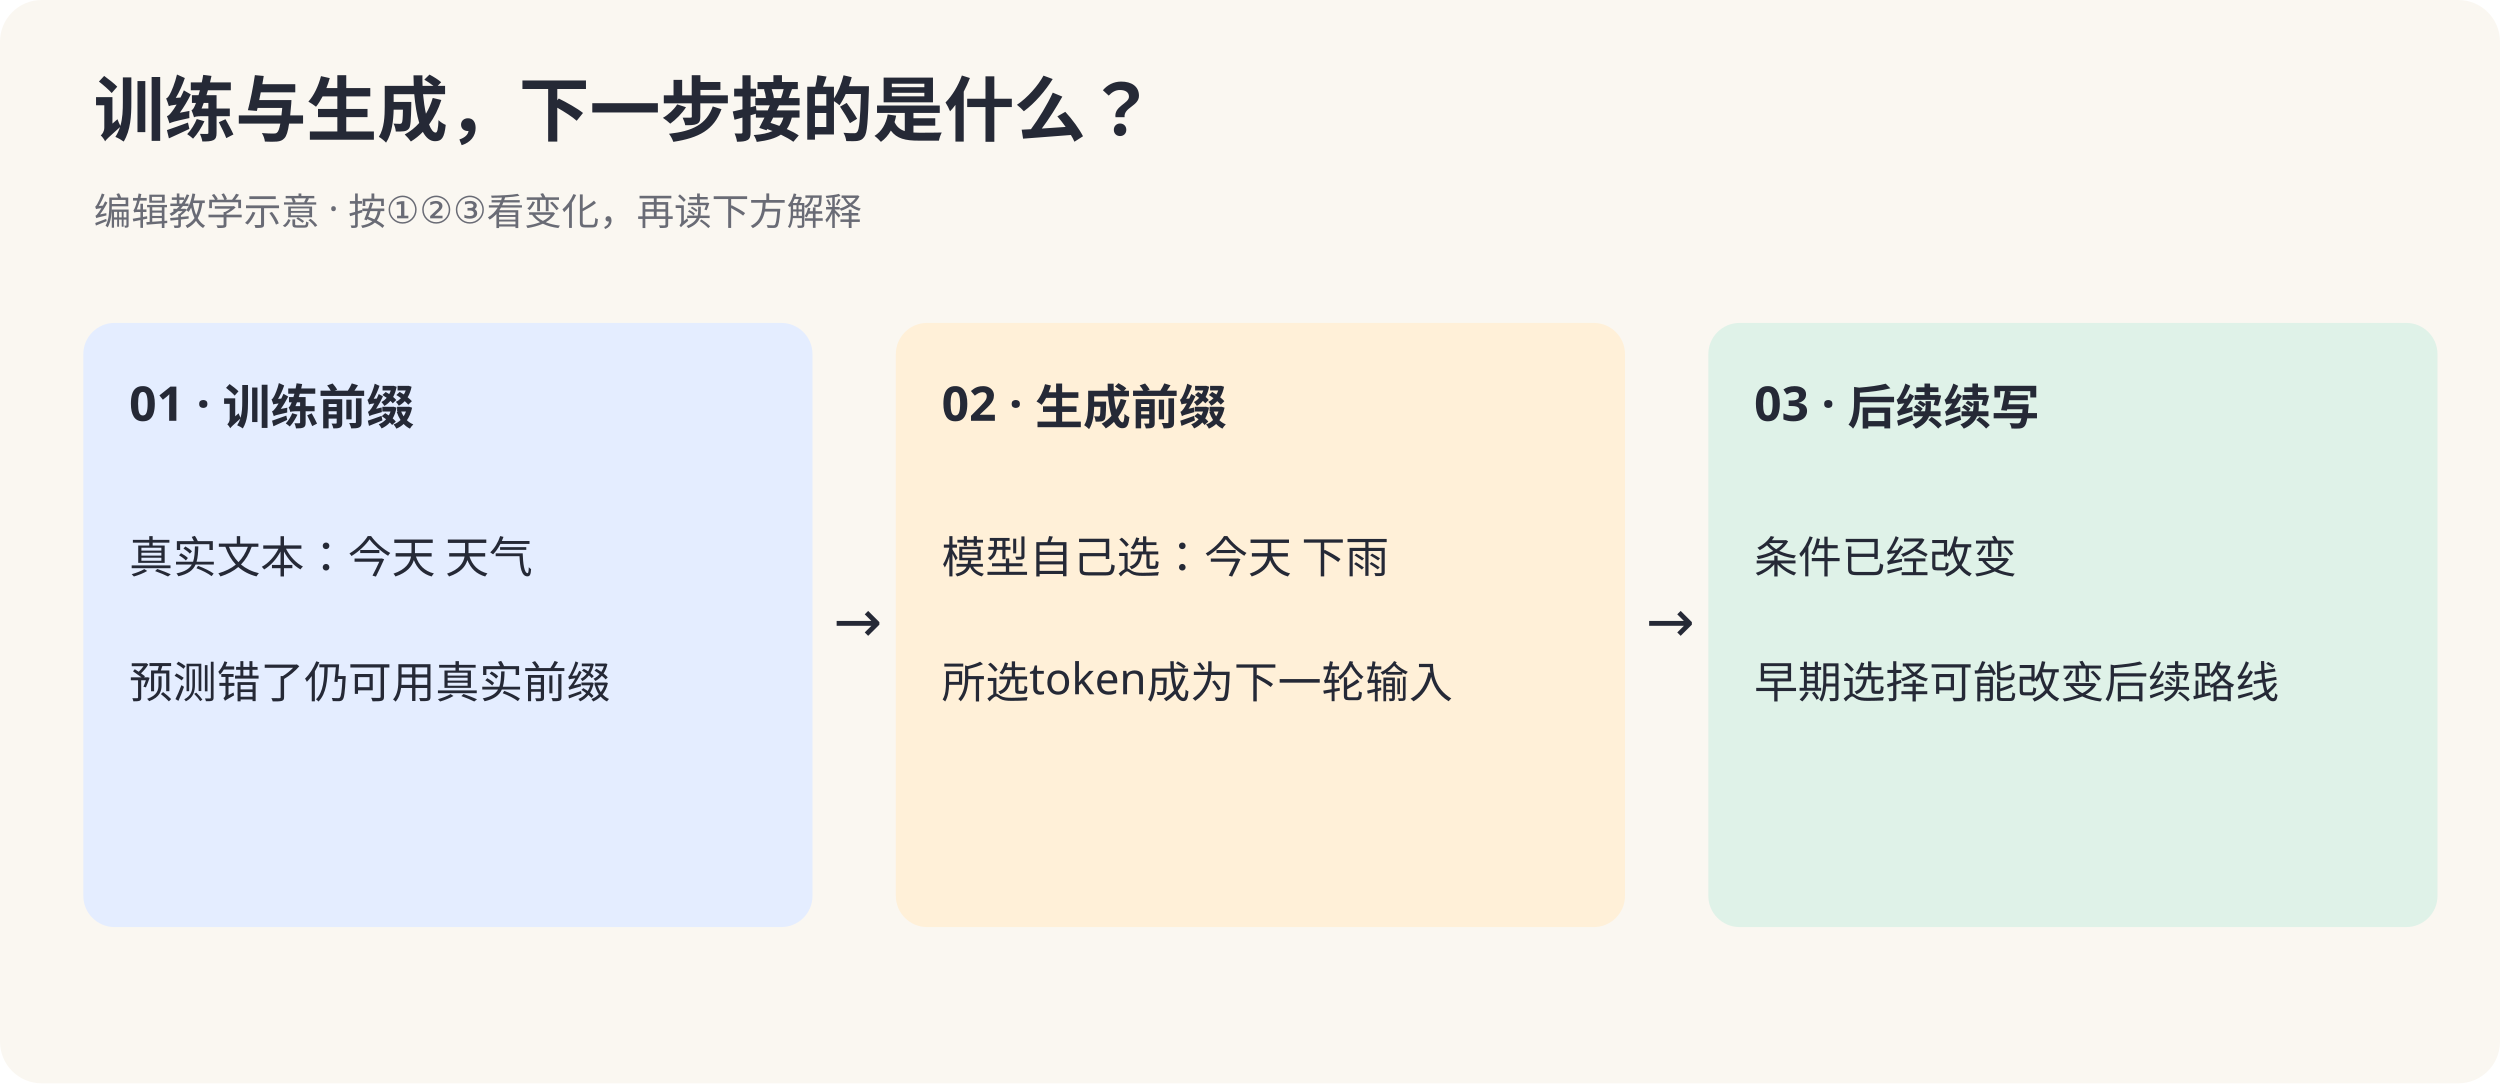
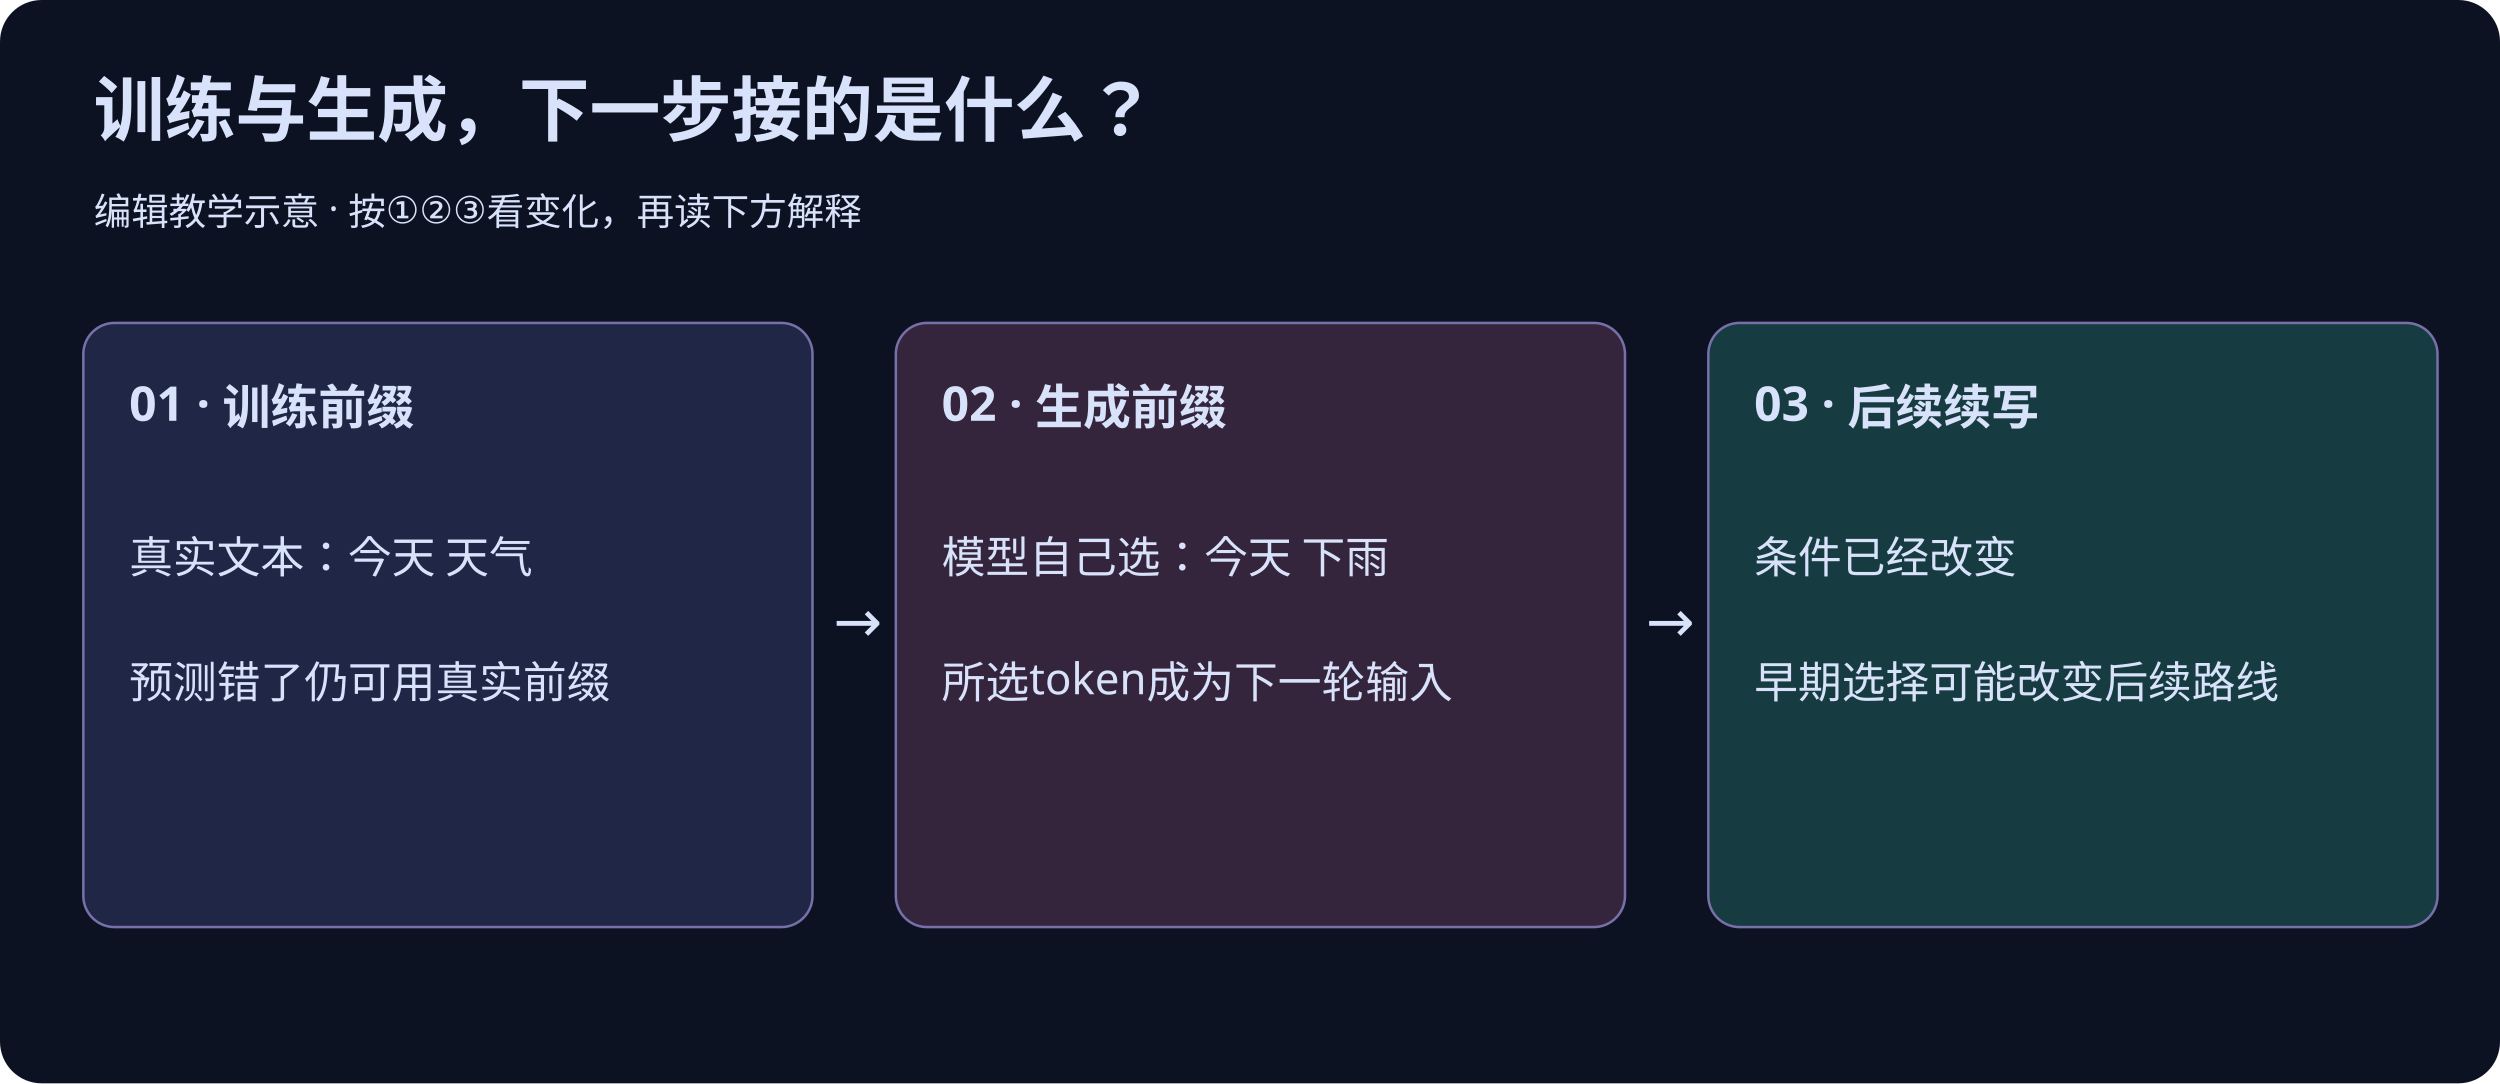
- <svg xmlns="http://www.w3.org/2000/svg" width="1200" height="520" viewBox="0 0 1200 520" role="img">
-   <rect width="1200" height="520" rx="20" fill="#faf7f1" />
+ <svg xmlns="http://www.w3.org/2000/svg" viewBox="0 0 1200 520" role="img" class="atlas-interactive-svg" style="width:100%;height:auto;display:block">
+   <style>.atlas-diagram-node{cursor:pointer;outline:none}.atlas-diagram-node rect{transition:stroke .3s,fill .3s}.atlas-diagram-node:hover rect,.atlas-diagram-node:focus rect{stroke:#c8b7ff;stroke-width:2.5}.atlas-diagram-node.is-selected rect{fill:#3c2d60;stroke:#c4acff;stroke-width:2.5;filter:drop-shadow(0 0 9px #986dff55)}path[marker-end]{stroke-dasharray:10 6;animation:atlas-edge 3s linear infinite}@keyframes atlas-edge{to{stroke-dashoffset:-64}}@media(prefers-reduced-motion:reduce){*{animation:none!important;transition:none!important}}</style>
+   <rect width="1200" height="520" rx="20" fill="#0d1223" />
  <g font-family="PingFang SC,Microsoft YaHei,sans-serif" fill="#252936">
-     <text x="45" y="65" font-size="34" font-weight="700">训练与生成，下一步接的是什么？</text>
-     <text x="45" y="108" font-size="18" fill="#696b75">编辑教学示意 · 按①②③看变化，再读下方解释</text>
-     <rect x="40" y="155" width="350" height="290" rx="15" fill="#e4edff" />
-     <text x="62" y="202" font-size="23" font-weight="700">01 · 训练前缀</text>
-     <text x="62" y="275" font-size="21">真实文本：今天 天气</text>
-     <text x="62" y="335" font-size="21">预测错了仍可用真实前缀</text>
-     <text x="400" y="308" font-size="28">→</text>
-     <rect x="430" y="155" width="350" height="290" rx="15" fill="#fff0d8" />
-     <text x="452" y="202" font-size="23" font-weight="700">02 · 生成前缀</text>
-     <text x="452" y="275" font-size="21">模型自己选：今天 下雨</text>
-     <text x="452" y="335" font-size="21">所选token成为下一轮输入</text>
-     <text x="790" y="308" font-size="28">→</text>
-     <rect x="820" y="155" width="350" height="290" rx="15" fill="#dff2e8" />
-     <text x="842" y="202" font-size="23" font-weight="700">03 · 后续续写</text>
-     <text x="842" y="275" font-size="21">条件已经改变</text>
-     <text x="842" y="335" font-size="21">早期选择可能改变后续路线</text>
+     <text x="45" y="65" font-size="34" font-weight="700" fill="#d8e2fa">训练与生成，下一步接的是什么？</text>
+     <text x="45" y="108" font-size="18" fill="#d8e2fa">编辑教学示意 · 按①②③看变化，再读下方解释</text>
+     <g class="atlas-diagram-node" data-node="0" tabindex="0" role="button" aria-label="01 · 训练前缀；真实文本：今天 天气；预测错了仍可用真实前缀">
+       <rect x="40" y="155" width="350" height="290" rx="15" fill="#202746" stroke="#7770a9" stroke-width="1.2" />
+       <text x="62" y="202" font-size="23" font-weight="700" fill="#d8e2fa">01 · 训练前缀</text>
+       <text x="62" y="275" font-size="21" fill="#d8e2fa">真实文本：今天 天气</text>
+       <text x="62" y="335" font-size="21" fill="#d8e2fa">预测错了仍可用真实前缀</text>
+     </g>
+     <text x="400" y="308" font-size="28" fill="#d8e2fa">→</text>
+     <g class="atlas-diagram-node" data-node="1" tabindex="0" role="button" aria-label="02 · 生成前缀；模型自己选：今天 下雨；所选token成为下一轮输入">
+       <rect x="430" y="155" width="350" height="290" rx="15" fill="#34253d" stroke="#7770a9" stroke-width="1.2" />
+       <text x="452" y="202" font-size="23" font-weight="700" fill="#d8e2fa">02 · 生成前缀</text>
+       <text x="452" y="275" font-size="21" fill="#d8e2fa">模型自己选：今天 下雨</text>
+       <text x="452" y="335" font-size="21" fill="#d8e2fa">所选token成为下一轮输入</text>
+     </g>
+     <text x="790" y="308" font-size="28" fill="#d8e2fa">→</text>
+     <g class="atlas-diagram-node" data-node="2" tabindex="0" role="button" aria-label="03 · 后续续写；条件已经改变；早期选择可能改变后续路线">
+       <rect x="820" y="155" width="350" height="290" rx="15" fill="#163b40" stroke="#7770a9" stroke-width="1.2" />
+       <text x="842" y="202" font-size="23" font-weight="700" fill="#d8e2fa">03 · 后续续写</text>
+       <text x="842" y="275" font-size="21" fill="#d8e2fa">条件已经改变</text>
+       <text x="842" y="335" font-size="21" fill="#d8e2fa">早期选择可能改变后续路线</text>
+     </g>
  </g>
</svg>
